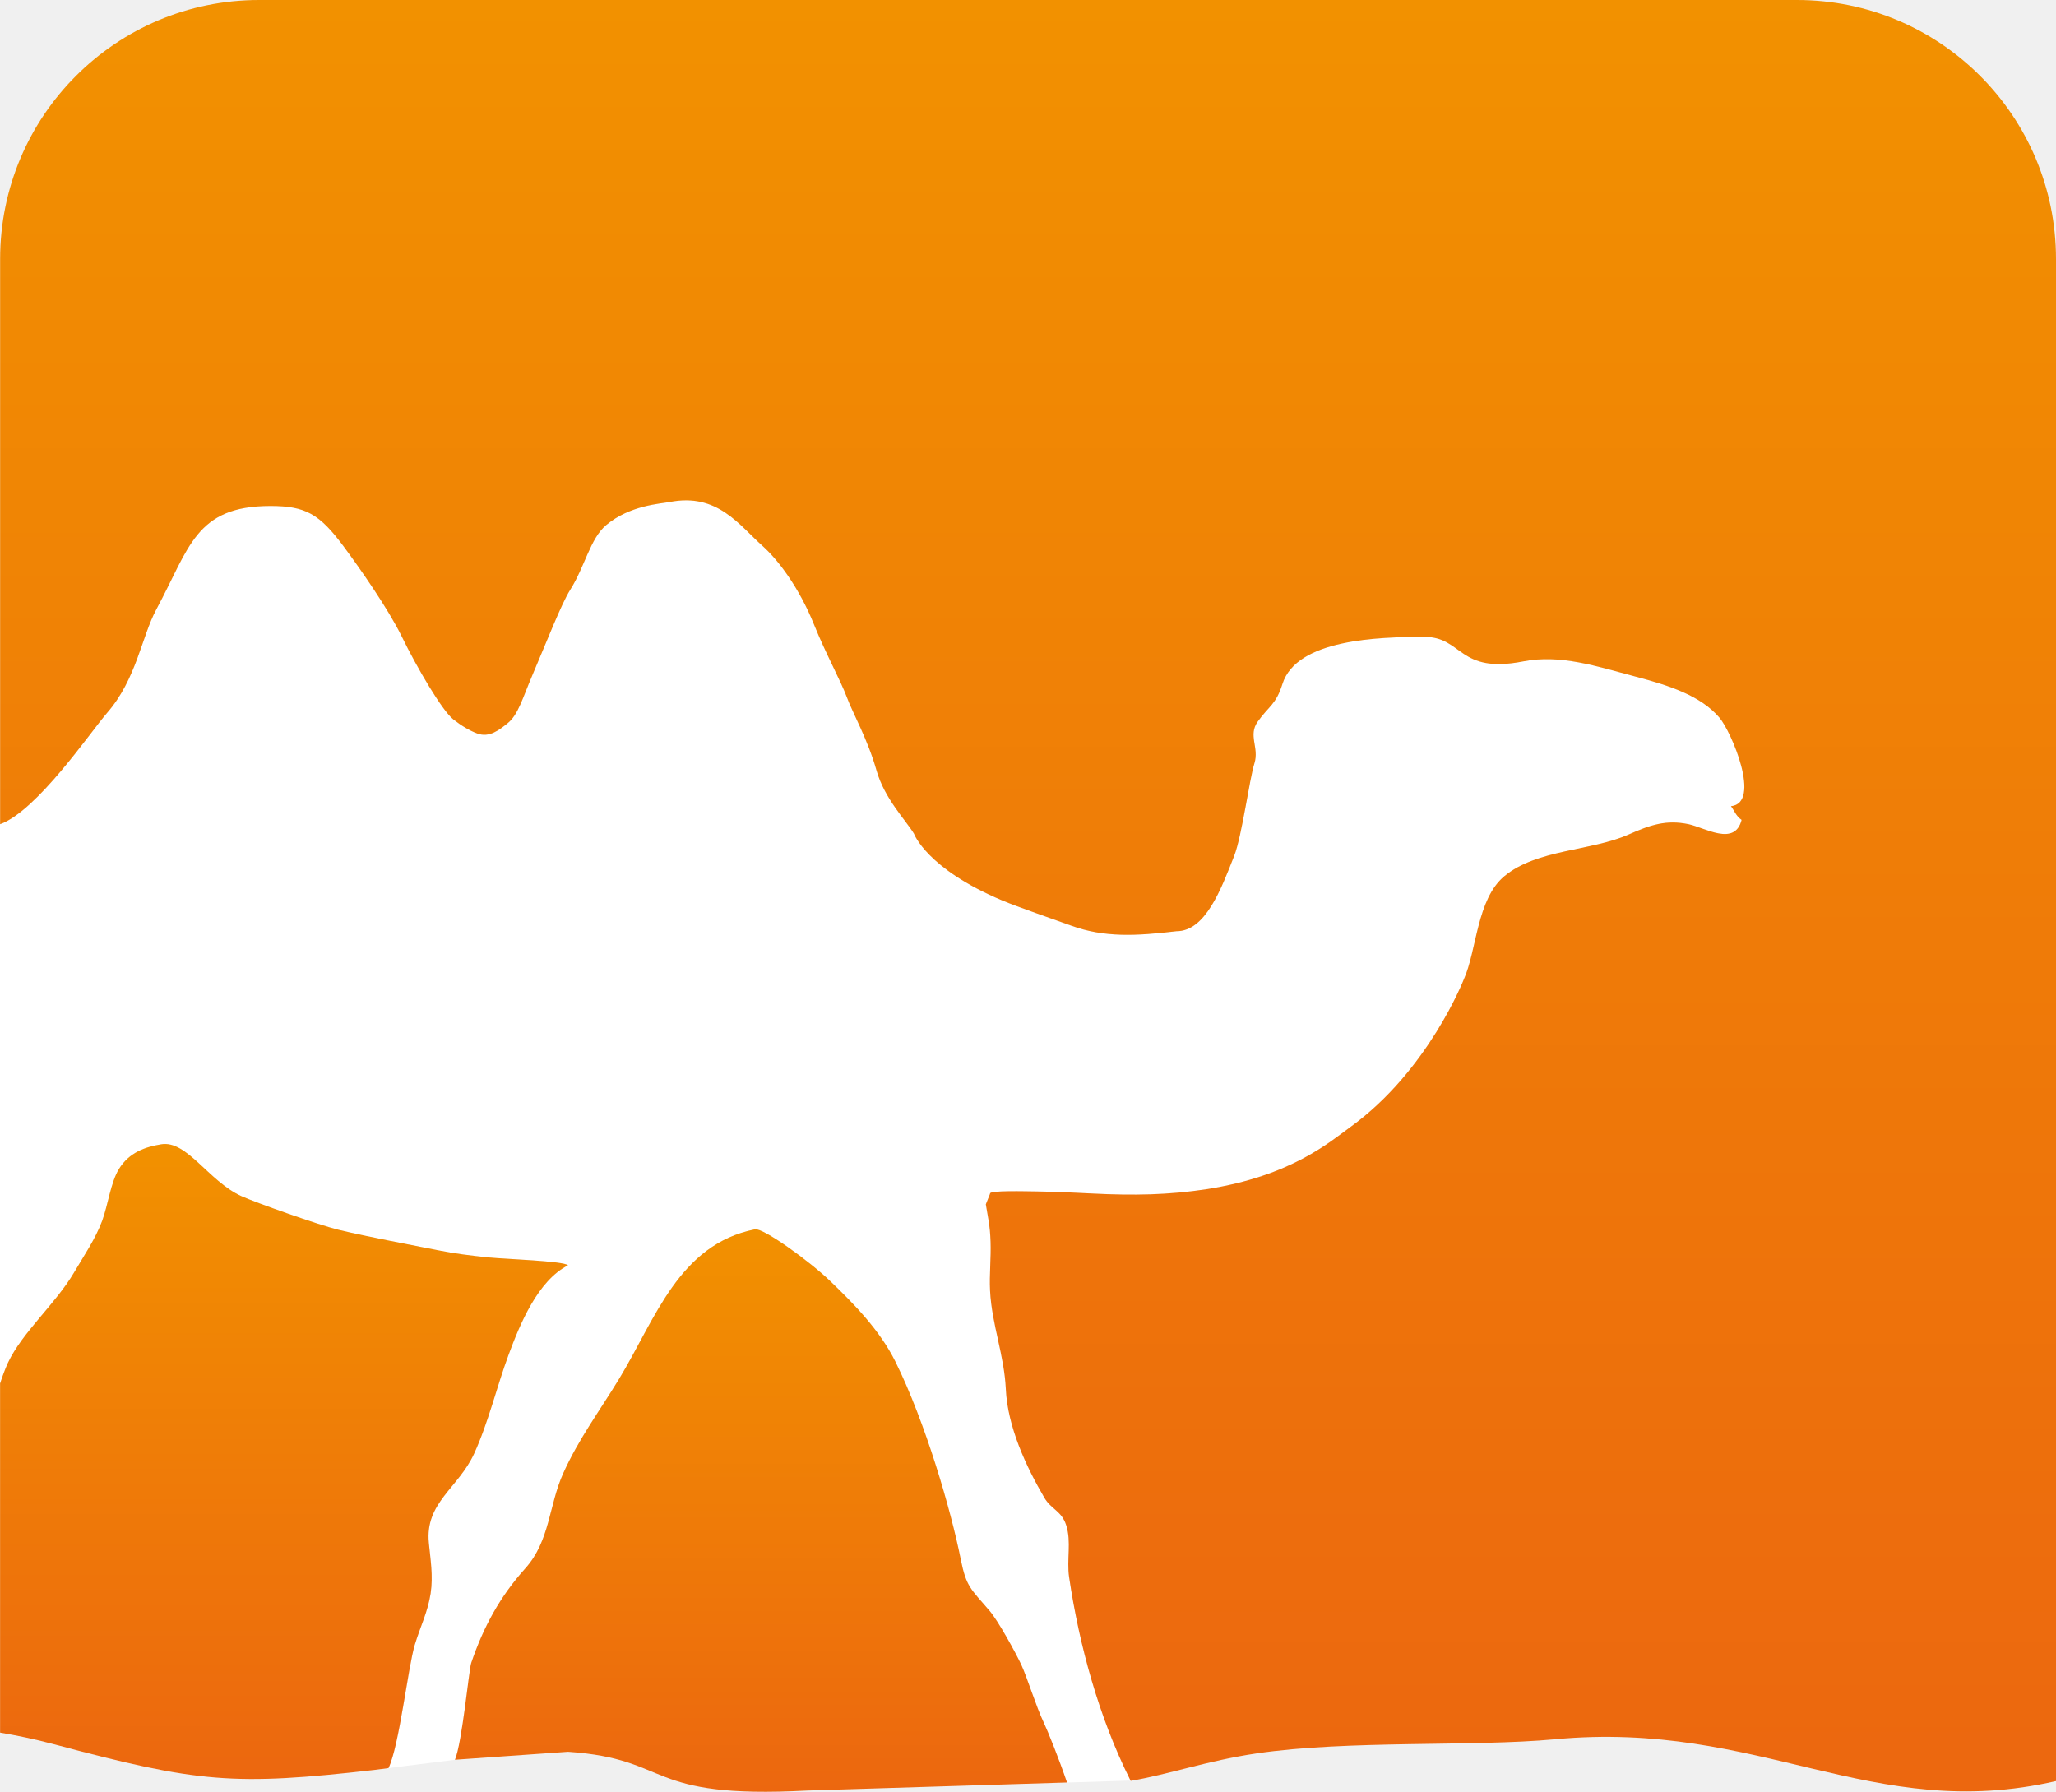
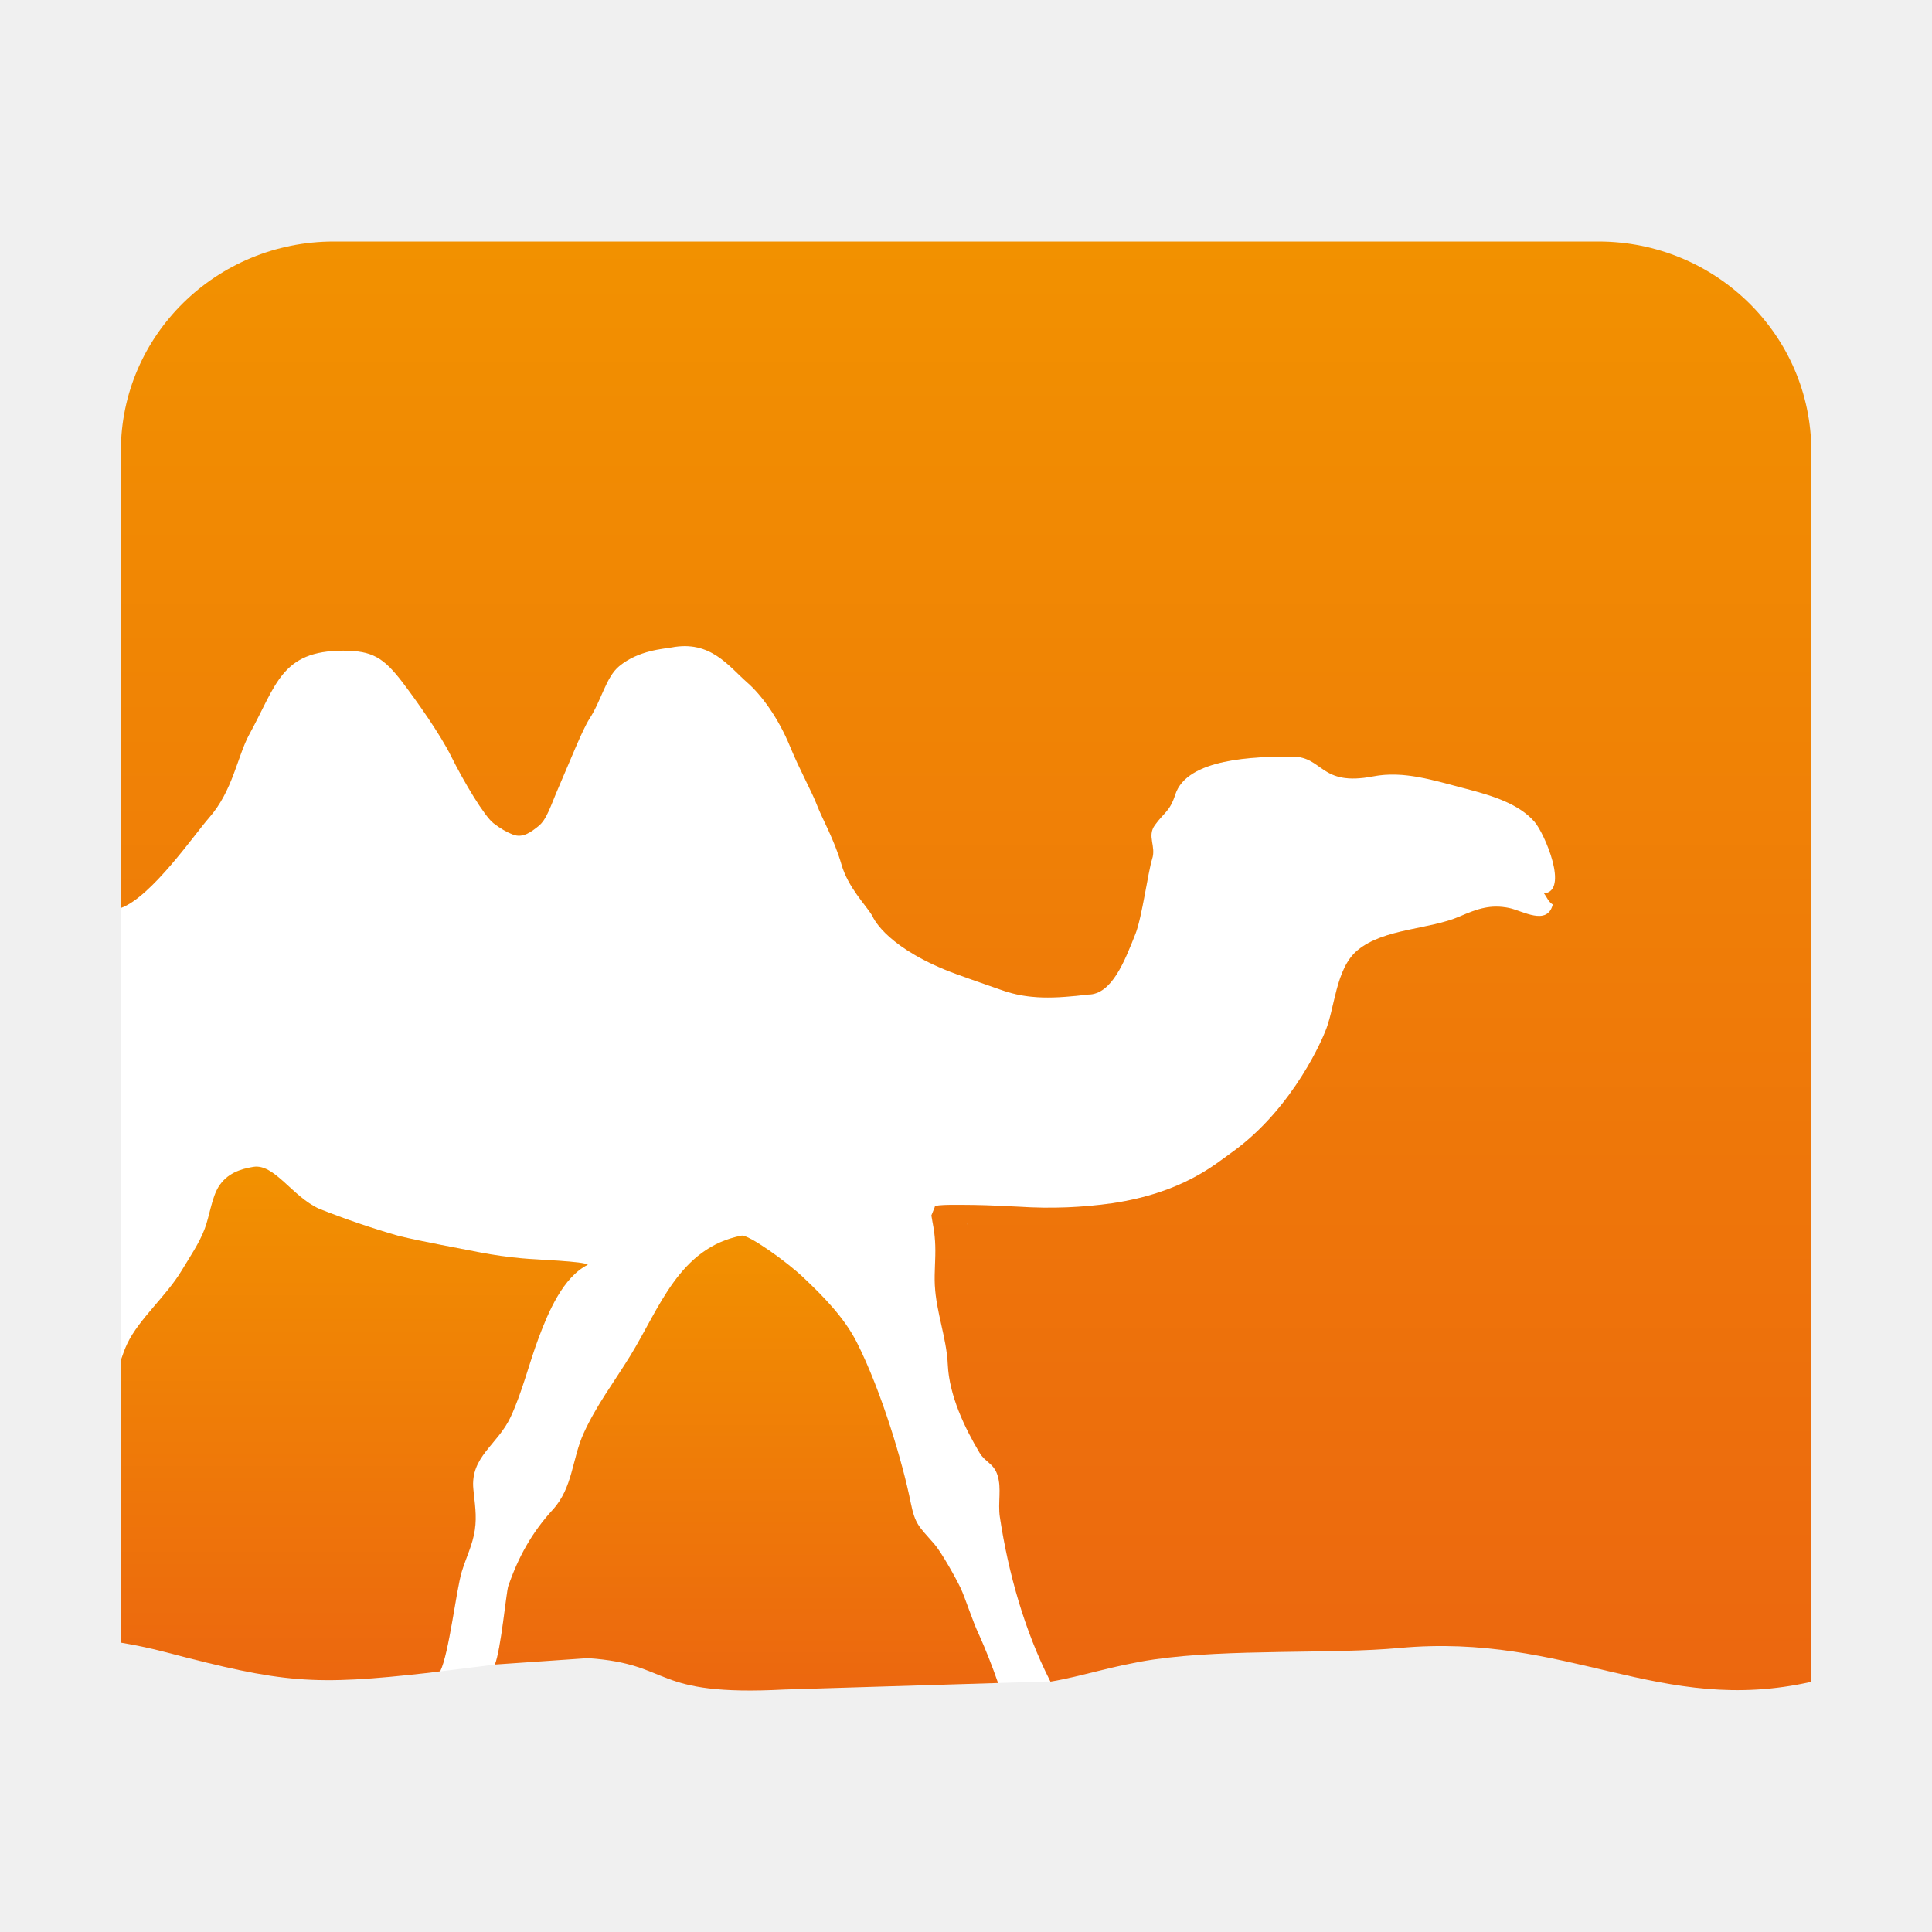
- <svg xmlns="http://www.w3.org/2000/svg" version="1.1" id="Layer_1" x="0px" y="0px" width="165.552px" height="144.277px" viewBox="0 0 165.552 144.277" enable-background="new 0 0 165.552 144.277" xml:space="preserve">
-   <g>
-     <path fill="#FFFFFF" d="M86.085,127c-0.209-1.424,0.197-2.841-0.232-4.177c-0.367-1.166-1.209-1.273-1.762-2.221   c-1.457-2.487-2.963-5.709-3.102-8.754c-0.127-2.735-1.133-5.206-1.27-7.917c-0.066-1.308,0.088-2.657,0.041-3.952   c-0.025-0.63-0.061-1.176-0.186-1.86c-0.031-0.169-0.143-0.865-0.195-1.144l0.34-0.848c-0.15-0.291,2.902-0.194,3.812-0.188   c1.545,0.019,2.998,0.099,4.539,0.173c3.148,0.156,6.016,0.117,9.082-0.356c6.832-1.055,9.973-3.845,11.58-5.005   c6.273-4.523,9.146-11.918,9.146-11.918c1.035-2.31,1.031-6.431,3.25-8.276c2.615-2.179,7.006-2.022,10.008-3.359   c1.756-0.777,3.023-1.205,4.818-0.833c1.332,0.278,3.73,1.821,4.281-0.345c-0.445-0.287-0.619-0.812-0.857-1.103   c2.475-0.245,0.047-5.986-0.932-7.133c-1.512-1.77-4.035-2.581-6.719-3.293c-3.188-0.845-6.08-1.82-9.082-1.231   c-5.242,1.026-4.85-1.974-7.939-1.974c-3.707,0-10.303,0.182-11.443,3.786c-0.531,1.683-1.078,1.753-1.998,3.044   c-0.787,1.106,0.137,2.082-0.258,3.344c-0.408,1.297-1.007,5.865-1.632,7.459c-1.057,2.697-2.317,6.065-4.643,6.065   c-3.261,0.39-5.824,0.515-8.469-0.445c-1.592-0.578-4.26-1.483-5.58-2.039c-6.088-2.563-7.088-5.367-7.088-5.367   c-0.653-1.08-2.374-2.821-3.018-5.093c-0.708-2.502-1.903-4.589-2.387-5.891c-0.501-1.349-1.699-3.51-2.64-5.846   c-1.205-2.991-2.9-5.223-4.141-6.331c-1.896-1.69-3.646-4.306-7.495-3.546c-0.688,0.136-3.188,0.249-5.104,1.856   c-1.299,1.09-1.709,3.339-2.912,5.236c-0.695,1.096-1.917,4.24-3.038,6.863c-0.777,1.818-1.139,3.181-1.979,3.85   c-0.657,0.524-1.471,1.201-2.456,0.832c-0.611-0.229-1.264-0.617-1.923-1.132c-0.89-0.695-2.913-4.138-4.156-6.681   c-1.077-2.205-3.376-5.502-4.706-7.287c-1.914-2.568-3.036-3.219-5.864-3.219c-6.067,0-6.526,3.397-9.195,8.337   c-1.172,2.17-1.599,5.614-3.952,8.313c-1.345,1.544-5.637,7.893-8.621,8.972v-0.031L0,66.366v45.257l0.008,0.063v-0.284   c0.193-0.59,0.398-1.156,0.631-1.662c1.154-2.459,3.832-4.741,5.32-7.266c0.809-1.376,1.732-2.724,2.268-4.168   c0.461-1.244,0.688-3.099,1.354-4.178c0.816-1.323,2.094-1.773,3.406-1.987c2.055-0.339,3.801,2.954,6.43,4.166   c1.121,0.515,6.281,2.342,7.83,2.717c2.551,0.61,5.381,1.119,7.971,1.642c1.387,0.28,2.713,0.443,4.141,0.588   c1.281,0.128,6.08,0.287,6.377,0.634c-2.439,1.244-3.869,4.736-4.785,7.207c-0.955,2.575-1.621,5.441-2.775,7.96   c-1.279,2.783-3.961,3.941-3.641,7.184c0.123,1.294,0.359,2.651,0.143,4.075c-0.23,1.499-0.836,2.669-1.277,4.137   c-0.566,1.915-1.24,8.1-2.113,9.918l5.337-0.669l0.009-0.003c0.583-1.386,1.12-7.237,1.309-7.794   c0.998-2.934,2.322-5.348,4.359-7.617c1.986-2.211,1.883-5.061,3.043-7.637c1.256-2.8,2.945-5.039,4.539-7.671   c2.881-4.759,4.781-10.767,10.906-11.989c0.654-0.135,4.404,2.569,6.068,4.177c1.906,1.832,3.988,3.954,5.24,6.48   c2.424,4.896,4.48,11.988,5.258,15.899c0.447,2.246,0.803,2.38,2.322,4.159c0.699,0.815,2.094,3.362,2.553,4.34   c0.482,1.044,1.215,3.42,1.799,4.633c0.344,0.722,1.236,2.94,1.885,4.856l4.987-0.156c0.018,0.042,0.109-0.012,0.13,0.027   c0.002,0,0.005-0.001,0.007-0.002c-0.021-0.038-0.04-0.082-0.058-0.123C88.496,138.292,86.906,132.522,86.085,127z" />
-     <path fill="#484444" d="M82.919,97.901l0.023-0.061C82.908,97.686,82.896,97.651,82.919,97.901z" />
-     <g>
-       <g>
-         <linearGradient id="SVGID_1_" gradientUnits="userSpaceOnUse" x1="-675.075" y1="96.438" x2="-675.075" y2="96.621" gradientTransform="matrix(1 0 0 1 758 1.28)">
-           <stop offset="0" style="stop-color:#F29100" />
-           <stop offset="1" style="stop-color:#EC670F" />
-         </linearGradient>
-         <path fill="url(#SVGID_1_)" d="M82.919,97.901l0.023-0.061C82.908,97.686,82.896,97.651,82.919,97.901z" />
-         <g>
-           <linearGradient id="SVGID_2_" gradientUnits="userSpaceOnUse" x1="-696.725" y1="97.701" x2="-696.725" y2="142.997" gradientTransform="matrix(1 0 0 1 758 1.28)">
-             <stop offset="0" style="stop-color:#F29100" />
-             <stop offset="1" style="stop-color:#EC670F" />
-           </linearGradient>
-           <path fill="url(#SVGID_2_)" d="M84.031,138.674c-0.584-1.213-1.316-3.589-1.799-4.633c-0.459-0.978-1.854-3.524-2.553-4.34      c-1.52-1.779-1.875-1.913-2.322-4.159c-0.777-3.911-2.834-11.004-5.258-15.899c-1.252-2.526-3.334-4.648-5.24-6.48      c-1.664-1.607-5.414-4.312-6.068-4.177c-6.125,1.223-8.025,7.23-10.906,11.989c-1.594,2.632-3.283,4.871-4.539,7.671      c-1.16,2.575-1.057,5.426-3.043,7.637c-2.037,2.27-3.361,4.684-4.359,7.617c-0.189,0.557-0.726,6.408-1.309,7.794      c0,0.001-0.001,0.002-0.001,0.003l9.104-0.641c8.482,0.578,6.033,3.829,19.273,3.121l20.906-0.647l0,0      C85.267,141.614,84.374,139.396,84.031,138.674z" />
-         </g>
-         <g>
-           <g>
-             <linearGradient id="SVGID_3_" gradientUnits="userSpaceOnUse" x1="-675.219" y1="-1.28" x2="-675.219" y2="142.965" gradientTransform="matrix(1 0 0 1 758 1.28)">
-               <stop offset="0" style="stop-color:#F29100" />
-               <stop offset="1" style="stop-color:#EC670F" />
-             </linearGradient>
-             <path fill="url(#SVGID_3_)" d="M144.695,0H20.865C9.347,0,0.01,9.339,0.01,20.857v45.476v0.031       c2.984-1.079,7.276-7.428,8.621-8.972c2.353-2.7,2.78-6.144,3.952-8.313c2.669-4.94,3.128-8.337,9.195-8.337       c2.828,0,3.951,0.652,5.864,3.219c1.331,1.785,3.63,5.083,4.706,7.287c1.242,2.544,3.266,5.986,4.156,6.681       c0.659,0.516,1.312,0.903,1.923,1.132c0.984,0.369,1.798-0.308,2.456-0.832c0.84-0.669,1.202-2.032,1.979-3.85       c1.122-2.623,2.343-5.766,3.038-6.863c1.203-1.896,1.613-4.146,2.912-5.236c1.916-1.607,4.416-1.72,5.104-1.856       c3.849-0.76,5.599,1.856,7.495,3.546c1.241,1.108,2.937,3.34,4.141,6.331c0.941,2.336,2.139,4.497,2.64,5.846       c0.484,1.302,1.679,3.389,2.387,5.891c0.643,2.272,2.364,4.013,3.018,5.093c0,0,1.001,2.804,7.088,5.367       c1.32,0.556,3.988,1.46,5.58,2.039c2.645,0.961,5.207,0.836,8.469,0.445c2.326,0,3.586-3.368,4.643-6.065       c0.625-1.594,1.224-6.162,1.632-7.459c0.395-1.262-0.529-2.238,0.258-3.344c0.92-1.291,1.467-1.361,1.998-3.044       c1.141-3.604,7.736-3.786,11.443-3.786c3.09,0,2.697,3,7.939,1.974c3.002-0.589,5.895,0.387,9.082,1.231       c2.684,0.712,5.207,1.523,6.719,3.293c0.979,1.146,3.406,6.888,0.932,7.133c0.238,0.291,0.412,0.816,0.857,1.103       c-0.551,2.166-2.949,0.623-4.281,0.345c-1.795-0.372-3.062,0.056-4.818,0.833c-3.002,1.337-7.393,1.181-10.008,3.359       c-2.219,1.846-2.215,5.967-3.25,8.276c0,0-2.873,7.394-9.146,11.918c-1.607,1.16-4.748,3.95-11.58,5.005       c-3.066,0.474-5.934,0.513-9.082,0.356c-1.541-0.074-2.994-0.153-4.539-0.173c-0.91-0.007-3.963-0.104-3.812,0.188l-0.34,0.848       c0.053,0.279,0.164,0.976,0.195,1.144c0.125,0.685,0.16,1.231,0.186,1.86c0.047,1.295-0.107,2.645-0.041,3.952       c0.137,2.711,1.143,5.182,1.27,7.917c0.139,3.045,1.645,6.267,3.102,8.754c0.553,0.947,1.395,1.055,1.762,2.221       c0.43,1.336,0.023,2.753,0.232,4.177c0.82,5.521,2.41,11.292,4.896,16.275c0.017,0.041,0.037,0.086,0.058,0.123       c0,0,0,0.001,0.001,0.002c3.07-0.516,6.146-1.62,10.135-2.21c7.314-1.085,17.486-0.526,24.02-1.138       c16.533-1.554,25.506,6.781,40.355,3.365V20.858C165.55,9.339,156.216,0,144.695,0z M82.919,97.901       c-0.023-0.25-0.012-0.215,0.023-0.061L82.919,97.901z" />
-           </g>
-         </g>
-         <g>
-           <linearGradient id="SVGID_4_" gradientUnits="userSpaceOnUse" x1="-735.129" y1="90.834" x2="-735.129" y2="141.969" gradientTransform="matrix(1 0 0 1 758 1.28)">
-             <stop offset="0" style="stop-color:#F29100" />
-             <stop offset="1" style="stop-color:#EC670F" />
-           </linearGradient>
-           <path fill="url(#SVGID_4_)" d="M38.175,117.053c1.154-2.518,1.82-5.385,2.775-7.96c0.916-2.471,2.346-5.963,4.785-7.207      c-0.297-0.347-5.096-0.506-6.377-0.634c-1.428-0.145-2.754-0.308-4.141-0.588c-2.59-0.523-5.42-1.031-7.971-1.642      c-1.549-0.375-6.709-2.202-7.83-2.717c-2.629-1.212-4.375-4.505-6.43-4.166c-1.312,0.214-2.59,0.664-3.406,1.987      c-0.666,1.079-0.893,2.933-1.354,4.178c-0.535,1.444-1.459,2.792-2.268,4.168c-1.488,2.524-4.166,4.807-5.32,7.266      c-0.232,0.506-0.438,1.072-0.631,1.662v0.284v9.15v16.321v2.358c1.346,0.23,2.754,0.513,4.33,0.934      c11.631,3.104,14.469,3.366,25.877,2.062l1.07-0.142v-0.001c0.873-1.818,1.547-8.003,2.113-9.918      c0.441-1.468,1.047-2.638,1.277-4.137c0.217-1.424-0.02-2.781-0.143-4.075C34.214,120.994,36.896,119.836,38.175,117.053z" />
-         </g>
-       </g>
-     </g>
+ <svg xmlns="http://www.w3.org/2000/svg" viewBox="0 0 32 32" fill="none">
+   <g clip-path="url(#clip0)">
+     <path d="M16.56 25.126c-.036-.237.033-.473-.04-.695-.062-.194-.204-.212-.298-.37-.246-.413-.5-.949-.524-1.456-.022-.454-.192-.866-.215-1.316-.011-.218.015-.442.007-.658a2.015 2.015 0 00-.032-.31l-.033-.19.058-.14c-.025-.049.49-.033.645-.032.261.003.507.017.767.029a7.51 7.51 0 001.536-.06c1.156-.175 1.687-.639 1.959-.832 1.06-.752 1.547-1.982 1.547-1.982.175-.385.174-1.07.55-1.377.442-.363 1.185-.336 1.692-.559.297-.13.512-.2.815-.138.225.046.63.303.724-.058-.075-.047-.105-.135-.145-.183.419-.041.008-.996-.157-1.187-.256-.294-.683-.43-1.137-.548-.539-.14-1.028-.302-1.536-.204-.886.17-.82-.329-1.343-.329-.627 0-1.742.03-1.935.63-.09.28-.182.292-.338.506-.133.184.023.347-.044.557-.069.215-.17.975-.276 1.24-.178.45-.391 1.01-.785 1.01-.551.064-.985.085-1.432-.075-.27-.096-.72-.246-.944-.339-1.03-.426-1.199-.893-1.199-.893-.11-.18-.401-.469-.51-.847-.12-.416-.322-.763-.404-.98-.085-.224-.287-.584-.447-.972-.203-.498-.49-.87-.7-1.053-.32-.281-.616-.717-1.268-.59-.116.022-.539.041-.863.309-.22.18-.289.555-.492.87-.118.183-.324.706-.514 1.142-.131.303-.193.53-.335.64-.11.088-.249.2-.415.139a1.27 1.27 0 01-.325-.188c-.15-.116-.493-.689-.703-1.112-.182-.367-.571-.915-.796-1.212-.324-.427-.514-.535-.992-.535-1.026 0-1.104.565-1.555 1.386-.198.361-.27.934-.669 1.383-.227.257-.953 1.313-1.458 1.493v-.005L2 15.04v7.528l.001.01v-.047c.033-.098.068-.192.107-.276.195-.41.648-.789.9-1.209.137-.229.293-.453.383-.693.078-.207.117-.516.23-.695.137-.22.354-.295.576-.33.347-.057.642.49 1.087.692.19.086 1.062.39 1.324.452.432.102.91.186 1.348.273.235.047.46.074.7.098.217.022 1.03.048 1.08.106-.413.207-.655.787-.81 1.199-.161.428-.274.905-.47 1.324-.216.463-.67.655-.615 1.195.02.215.06.44.024.678-.039.249-.141.444-.216.688-.096.318-.21 1.347-.357 1.65l.902-.112h.002c.099-.23.19-1.204.221-1.297a3.49 3.49 0 01.738-1.267c.335-.367.318-.842.514-1.27.213-.466.498-.838.768-1.276.487-.792.809-1.791 1.845-1.994.11-.023.744.427 1.026.694.322.305.674.658.886 1.078.41.815.758 1.994.89 2.645.075.374.135.396.392.692.118.135.354.56.432.722.081.173.205.569.304.77.058.12.21.49.319.808l.843-.026c.003.007.019-.002.022.005h.002l-.01-.021c-.42-.83-.69-1.79-.828-2.708z" fill="#fff" />
+     <path d="M16.024 20.286l.004-.01c-.006-.026-.008-.032-.004.01z" fill="#484444" />
+     <path d="M16.024 20.286l.004-.01c-.006-.026-.008-.032-.004.01z" fill="url(#paint0_linear)" />
+     <path d="M16.212 27.068c-.099-.202-.222-.597-.304-.77-.078-.163-.314-.587-.432-.723-.257-.296-.317-.318-.393-.691-.13-.651-.479-1.831-.889-2.645-.212-.42-.564-.773-.886-1.078-.281-.268-.916-.718-1.026-.695-1.036.203-1.358 1.203-1.845 1.994-.27.438-.555.81-.768 1.276-.196.429-.178.903-.514 1.27-.345.378-.569.78-.737 1.268-.032.092-.123 1.066-.222 1.296l1.54-.106c1.434.096 1.02.637 3.26.52l3.535-.108a9.882 9.882 0 00-.319-.808z" fill="url(#paint1_linear)" />
+     <path d="M26.473 4H5.53C3.582 4 2.002 5.554 2.002 7.47v7.569c.505-.18 1.231-1.235 1.459-1.492.397-.45.47-1.022.668-1.383.451-.822.529-1.387 1.555-1.387.478 0 .668.109.992.536.225.297.614.845.796 1.212.21.423.552.996.703 1.111.111.086.222.15.325.189.166.061.304-.052.415-.139.142-.111.204-.338.335-.64.19-.437.396-.96.514-1.142.203-.315.273-.69.492-.87.324-.268.747-.287.864-.31.65-.126.947.31 1.267.59.21.185.497.556.7 1.053.16.389.362.748.447.973.082.216.284.564.404.98.109.378.4.667.51.847 0 0 .17.466 1.2.893.222.092.674.243.943.339.447.16.88.14 1.432.074.394 0 .607-.56.785-1.009.106-.265.207-1.025.276-1.24.067-.21-.089-.373.044-.557.156-.215.248-.226.338-.506.193-.6 1.308-.63 1.935-.63.523 0 .457.499 1.343.328.508-.098.997.065 1.536.205.454.118.88.253 1.137.548.165.19.576 1.146.157 1.186.04.049.07.136.145.184-.093.36-.499.104-.724.057-.303-.062-.518.01-.815.139-.508.222-1.25.196-1.692.559-.376.307-.375.992-.55 1.376 0 0-.486 1.23-1.547 1.983-.272.193-.803.657-1.958.832a7.495 7.495 0 01-1.537.06c-.26-.013-.506-.026-.767-.03-.154 0-.67-.016-.645.032l-.057.141c.008.046.027.163.033.19.02.114.027.205.031.31.008.215-.018.44-.007.657.023.451.193.862.215 1.317.023.507.278 1.043.525 1.456.093.158.235.176.297.37.073.222.004.458.04.695.138.918.407 1.878.828 2.707a.215.215 0 00.01.02c.519-.085 1.04-.269 1.714-.367 1.237-.18 2.957-.087 4.062-.19 2.797-.258 4.314 1.129 6.826.56V7.47C30 5.554 28.42 4 26.473 4zM16.025 20.285c-.004-.041-.002-.035.004-.01l-.004.01z" fill="url(#paint2_linear)" />
+     <path d="M8.457 23.471c.195-.419.307-.895.469-1.324.155-.41.397-.992.81-1.199-.051-.057-.863-.084-1.08-.105a7.176 7.176 0 01-.7-.098c-.438-.087-.916-.171-1.348-.273a14.359 14.359 0 01-1.324-.452c-.445-.202-.74-.75-1.088-.693-.222.036-.438.11-.576.33-.112.18-.15.488-.229.695-.09.24-.246.465-.383.694-.252.42-.705.8-.9 1.209-.04.084-.074.178-.107.276v4.676c.228.039.466.086.733.156 1.967.516 2.447.56 4.376.343l.181-.024c.148-.302.262-1.331.357-1.65.075-.244.178-.439.216-.688.037-.237-.003-.463-.024-.678-.053-.539.4-.732.617-1.195z" fill="url(#paint3_linear)" />
  </g>
+   <defs>
+     <linearGradient id="paint0_linear" x1="16.025" y1="20.255" x2="16.025" y2="20.286" gradientUnits="userSpaceOnUse">
+       <stop stop-color="#F29100" />
+       <stop offset="1" stop-color="#EC670F" />
+     </linearGradient>
+     <linearGradient id="paint1_linear" x1="12.364" y1="20.465" x2="12.364" y2="28" gradientUnits="userSpaceOnUse">
+       <stop stop-color="#F29100" />
+       <stop offset="1" stop-color="#EC670F" />
+     </linearGradient>
+     <linearGradient id="paint2_linear" x1="16.002" y1="4" x2="16.002" y2="27.995" gradientUnits="userSpaceOnUse">
+       <stop stop-color="#F29100" />
+       <stop offset="1" stop-color="#EC670F" />
+     </linearGradient>
+     <linearGradient id="paint3_linear" x1="5.868" y1="19.323" x2="5.868" y2="27.829" gradientUnits="userSpaceOnUse">
+       <stop stop-color="#F29100" />
+       <stop offset="1" stop-color="#EC670F" />
+     </linearGradient>
+     <clipPath id="clip0">
+       <path fill="#fff" transform="translate(2 4)" d="M0 0h28v24H0z" />
+     </clipPath>
+   </defs>
</svg>
